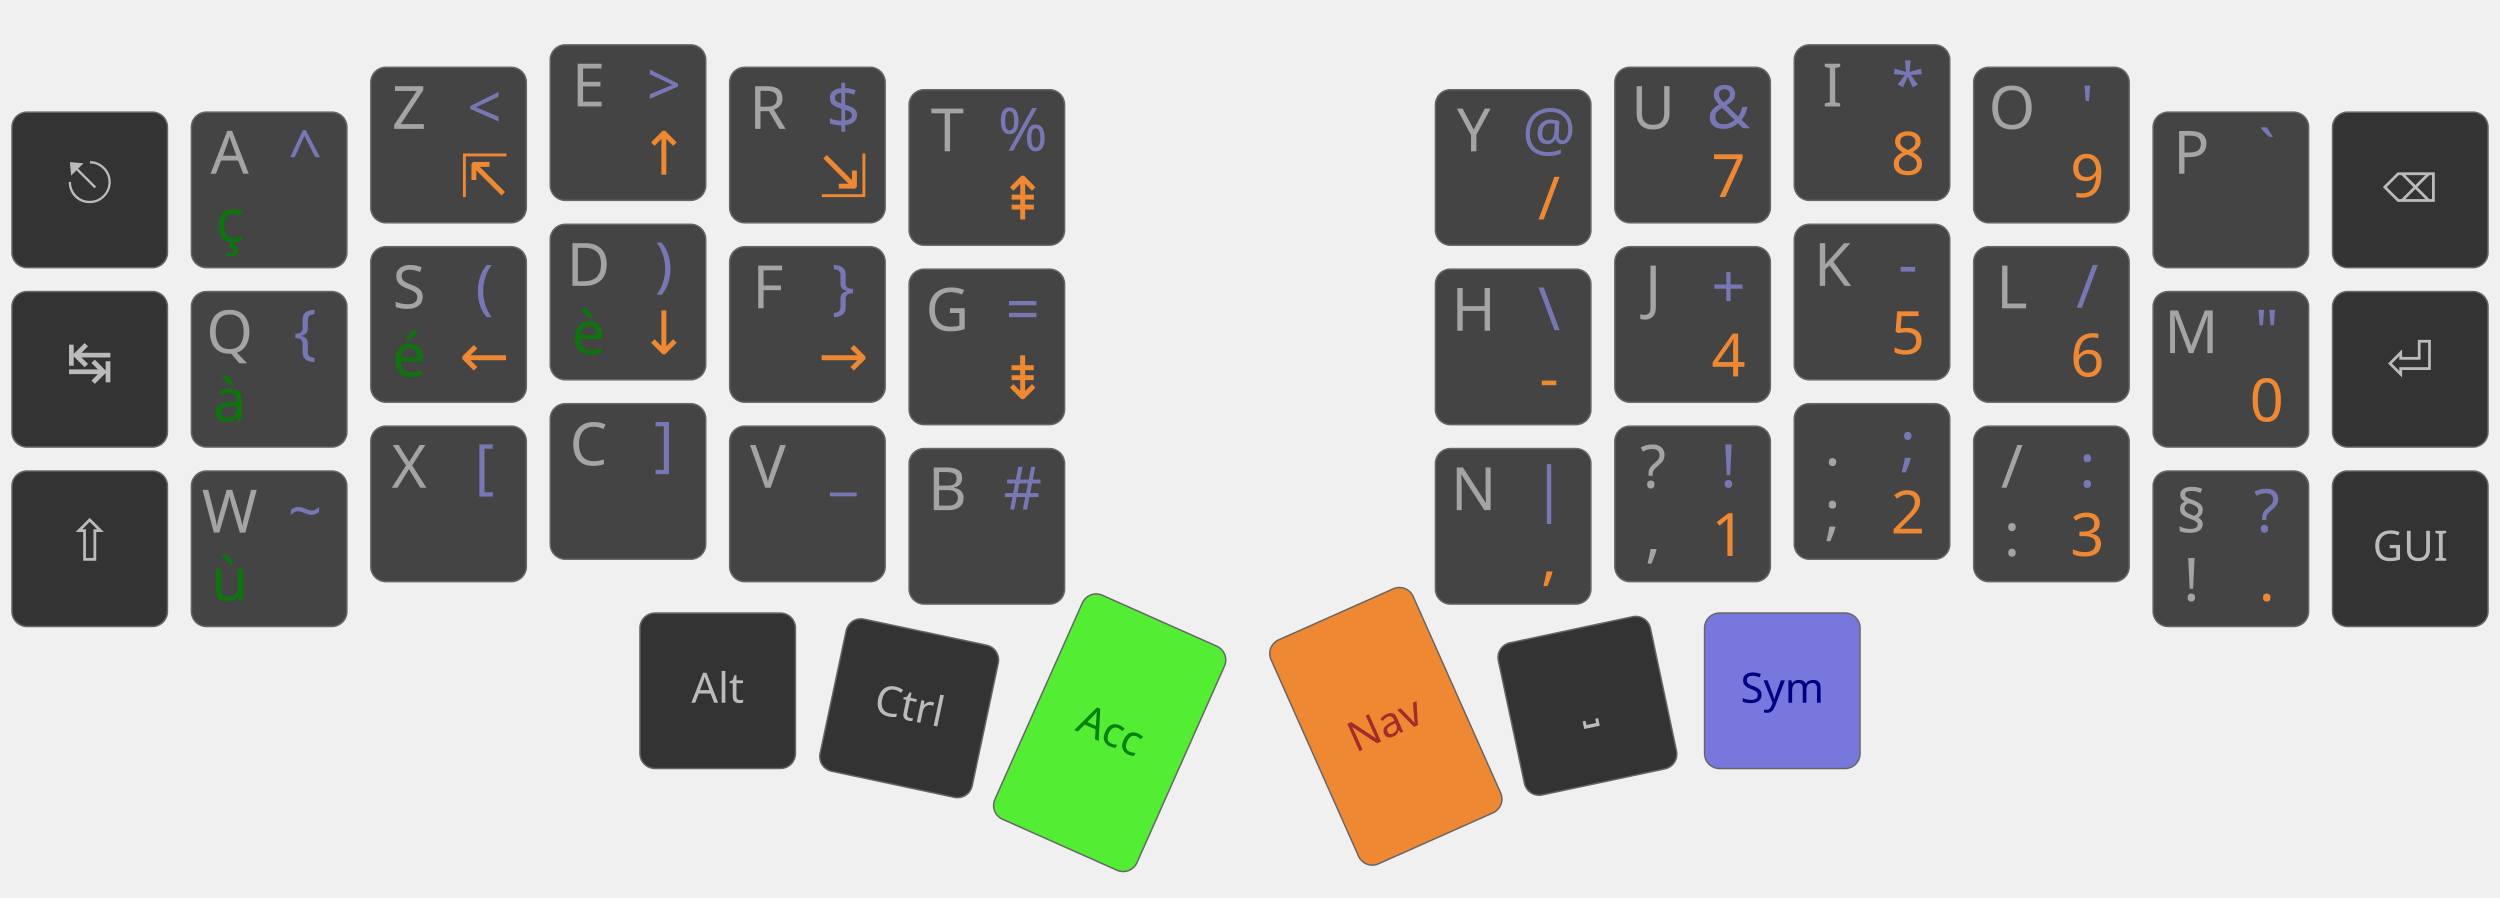
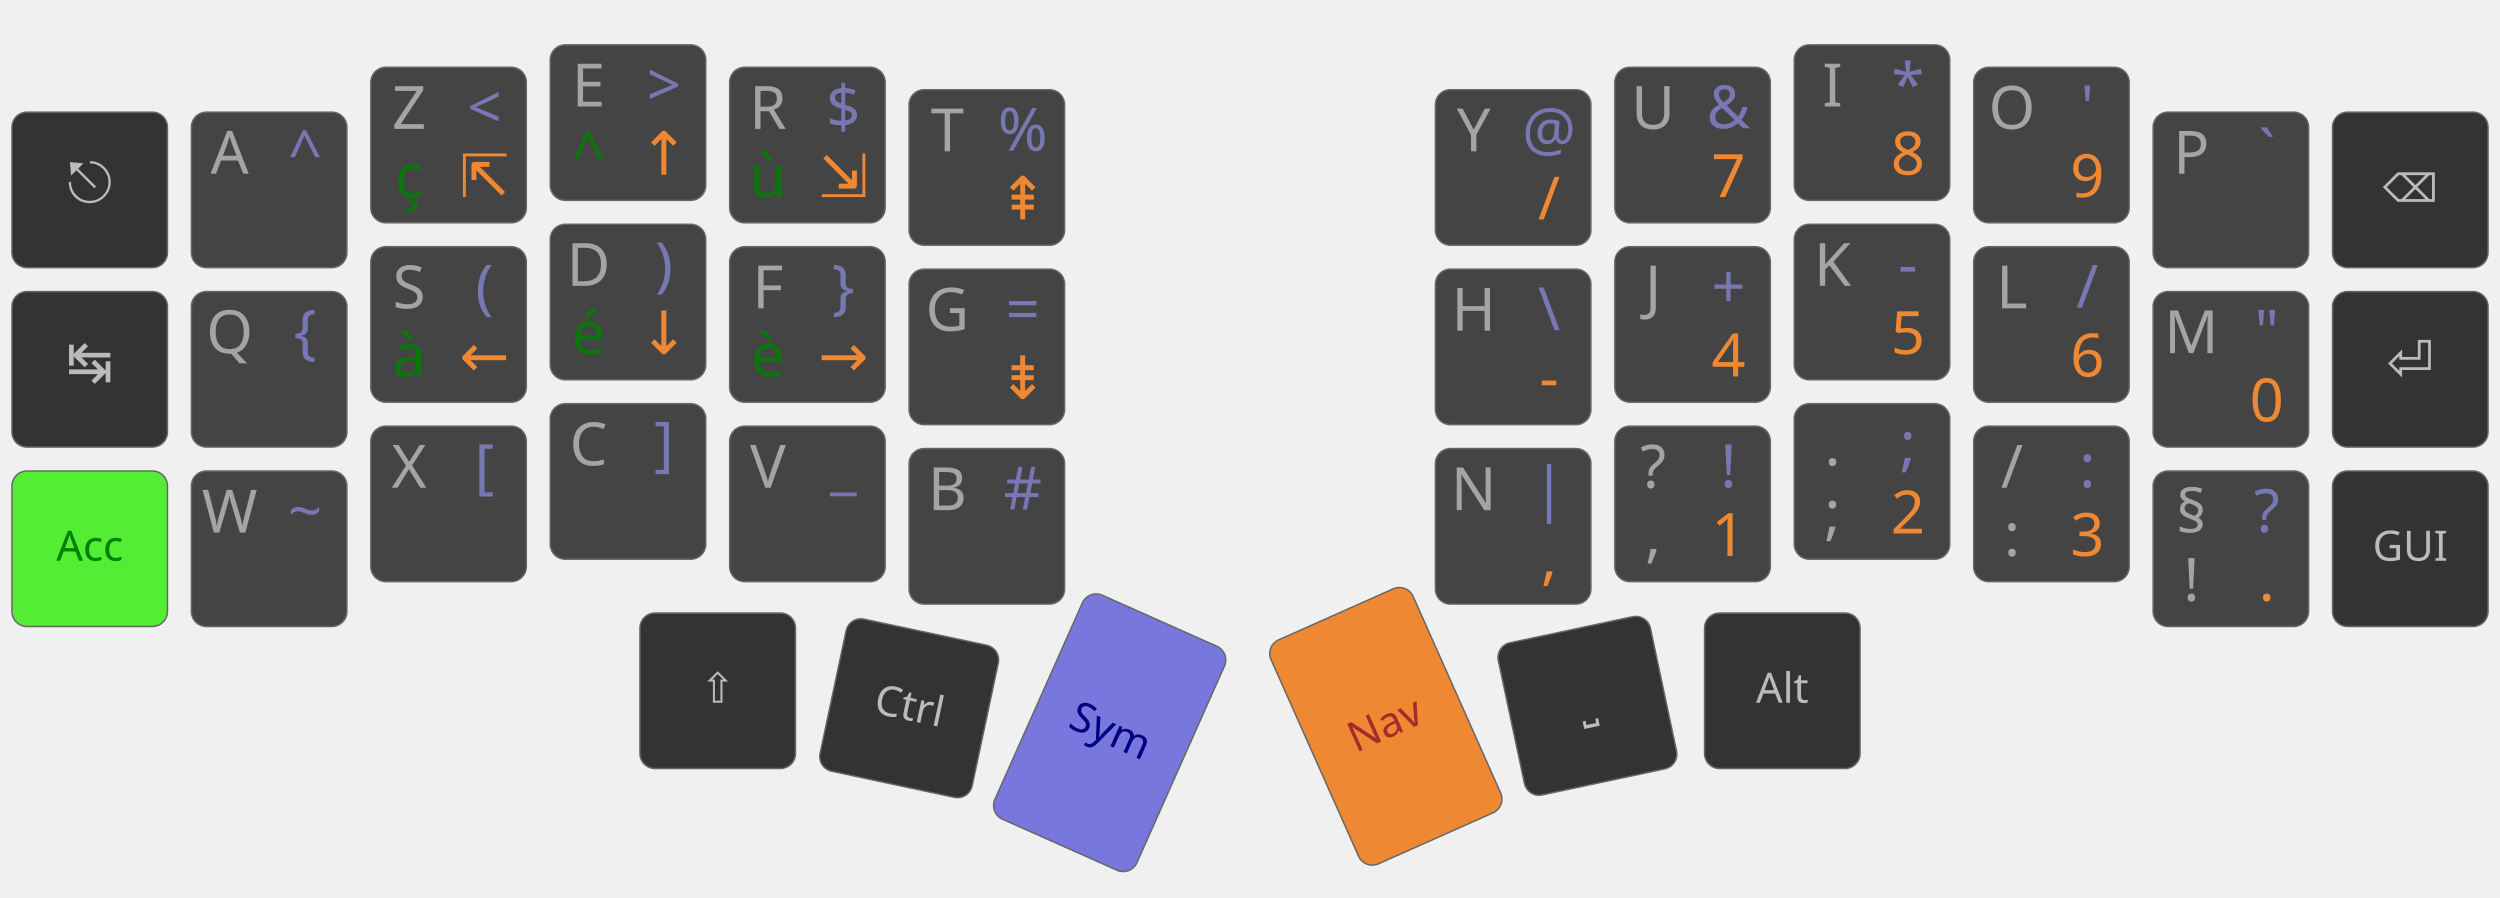
<svg xmlns="http://www.w3.org/2000/svg" viewBox="0 0 836 300">
  <style>
        rect, path {
        fill: #f8f8f8;
        fill: #fff;
        stroke: #666;
        stroke-width: .5px;
        }
        text {
        fill: #444;
        font: normal 20px sans-serif;
        text-align: center;
        text-anchor: middle;
        }

        .specialKey text { font-size: 14px; }
        .text            { font-size: 11px; }

        #left  { transform: translate(  4px, 15px); }
        #right { transform: translate(480px, 15px); }

        /* column stagger */

        .col_L { transform: translate(  0px, 22.5px); }
        .col_1 { transform: translate( 60px, 22.5px); }
        .col_2 { transform: translate(120px,  7.5px); }
        .col_3 { transform: translate(180px,  0.0px); }
        .col_4 { transform: translate(240px,  7.5px); }
        .col_5 { transform: translate(300px, 15.0px); }

        .col_6 { transform: translate(  0px, 15.0px); }
        .col_7 { transform: translate( 60px,  7.5px); }
        .col_8 { transform: translate(120px,  0.0px); }
        .col_9 { transform: translate(180px,  7.5px); }
        .col_0 { transform: translate(240px, 22.5px); }
        .col_R { transform: translate(300px, 22.5px); }

        /* XXX these thumb clusters have been positioned with magic numbers */

        .thb_3 { transform: translate(210px, 190px); }
        .thb_4 { transform: translate(280px, 191px); }
        .thb_5 { transform: translate(360px, 182px); }
        .thb_4 g { transform: rotate(12deg); }
        .thb_5 g { transform: rotate(24deg); }

        .thb_8 { transform: translate( 90px, 190px); }
        .thb_7 { transform: translate( 20px, 201px); }
        .thb_6 { transform: translate(-57px, 201px); }
        .thb_7 g { transform: rotate(-12deg); }
        .thb_6 g { transform: rotate(-24deg); }

        #sym rect { fill: #99f; }
        #nav rect { fill: #e83; }
        #acc rect { fill: #green; }
        .sym { fill: #44f; transform: translate(0, -23px); }
        .nav { fill: #e83; }
        .acc { fill: green; }

        .level1, .level2 { opacity: 0.8; }
        .sym             { opacity: 0.6; }

        .specialKey rect { fill: #333; }
        rect, path       { fill: #444; }
        text             { fill: #bbb; }
        .sym             { fill: #99f; }
        #sym rect        { fill: #77d; }
        #sym text        { fill: navy; }
        #nav text        { fill: brown;}
        #acc rect        { fill: #53ee33; }
        #acc text        { fill: green; }
    </style>
  <g id="left">
    <g class="col_L specialKey">
      <g transform="translate(0 0)">
        <rect width="52" height="52" rx="5" ry="5" />
        <text x="26" y="30" style="font-size: 19px;">⎋</text>
      </g>
      <g transform="translate(0 60)">
        <rect width="52" height="52" rx="5" ry="5" />
        <text x="26" y="30" style="font-size: 19px;">↹</text>
      </g>
-       <g transform="translate(0 120)">
-         <rect width="52" height="52" rx="5" ry="5" />
-         <text x="26" y="30" style="font-size: 19px;">⇧</text>
+       <g transform="translate(0 120)" class="specialKey" id="acc">
+         <g>
+           <rect width="52" height="52" rx="5" ry="5" />
+           <text x="26" y="30">Acc</text>
+         </g>
      </g>
    </g>
    <g class="col_1">
      <g transform="translate(0 0)">
        <rect width="52" height="52" rx="5" ry="5" />
-         <text x="12.8" y="43.4" class="level1 acc">ç</text>
        <text x="12.8" y="20.6" class="level2">A</text>
        <text x="38.0" y="43.4" class="sym">^</text>
      </g>
      <g transform="translate(0 60)">
        <rect width="52" height="52" rx="5" ry="5" />
-         <text x="12.8" y="43.4" class="level1 acc">à</text>
        <text x="12.8" y="20.6" class="level2">Q</text>
        <text x="38.0" y="43.4" class="sym">{</text>
      </g>
      <g transform="translate(0 120)">
        <rect width="52" height="52" rx="5" ry="5" />
-         <text x="12.8" y="43.4" class="level1 acc">ù</text>
        <text x="12.8" y="20.6" class="level2">W</text>
        <text x="38.0" y="43.4" class="sym">~</text>
        <text x="38.0" y="43.4" class="nav" />
      </g>
    </g>
    <g class="col_2">
      <g transform="translate(0 0)">
        <rect width="52" height="52" rx="5" ry="5" />
+         <text x="12.8" y="43.4" class="level1 acc">ç</text>
        <text x="12.8" y="20.6" class="level2">Z</text>
        <text x="38.0" y="43.4" class="sym">&lt;</text>
        <text x="38.0" y="43.4" class="nav">⇱</text>
      </g>
      <g transform="translate(0 60)">
        <rect width="52" height="52" rx="5" ry="5" />
-         <text x="12.8" y="43.4" class="level1 acc">é</text>
+         <text x="12.8" y="43.4" class="level1 acc">à</text>
        <text x="12.8" y="20.6" class="level2">S</text>
        <text x="38.0" y="43.4" class="sym">(</text>
        <text x="38.0" y="43.4" class="nav">←</text>
      </g>
      <g transform="translate(0 120)">
        <rect width="52" height="52" rx="5" ry="5" />
        <text x="12.8" y="20.6" class="level2">X</text>
        <text x="38.0" y="43.4" class="sym">[</text>
      </g>
    </g>
    <g class="col_3">
      <g transform="translate(0 0)">
        <rect width="52" height="52" rx="5" ry="5" />
+         <text x="12.8" y="43.4" class="level1 acc">^</text>
        <text x="12.8" y="20.6" class="level2">E</text>
        <text x="38.0" y="43.4" class="sym">&gt;</text>
        <text x="38.0" y="43.4" class="nav">↑</text>
      </g>
      <g transform="translate(0 60)">
        <rect width="52" height="52" rx="5" ry="5" />
-         <text x="12.8" y="43.4" class="level1 acc">è</text>
+         <text x="12.8" y="43.4" class="level1 acc">é</text>
        <text x="12.8" y="20.6" class="level2">D</text>
        <text x="38.0" y="43.4" class="sym">)</text>
        <text x="38.0" y="43.4" class="nav">↓</text>
      </g>
      <g transform="translate(0 120)">
        <rect width="52" height="52" rx="5" ry="5" />
        <text x="12.8" y="20.6" class="level2">C</text>
        <text x="38.0" y="43.4" class="sym">]</text>
      </g>
    </g>
    <g class="col_4">
      <g transform="translate(0 0)">
        <rect width="52" height="52" rx="5" ry="5" />
+         <text x="12.8" y="43.4" class="level1 acc">ù</text>
        <text x="12.8" y="20.6" class="level2">R</text>
        <text x="38.0" y="43.4" class="sym">$</text>
        <text x="38.0" y="43.4" class="nav">⇲</text>
      </g>
      <g transform="translate(0 60)">
        <rect width="52" height="52" rx="5" ry="5" />
-         <text x="12.8" y="20.6" class="level2">F</text>
+         <text x="12.8" y="43.4" class="level1 acc">è</text>E
+                 <text x="12.8" y="20.6" class="level2">F</text>
        <text x="38.0" y="43.4" class="sym">}</text>
        <text x="38.0" y="43.4" class="nav">→</text>
      </g>
      <g transform="translate(0 120)">
        <rect width="52" height="52" rx="5" ry="5" />
        <text x="12.8" y="20.6" class="level2">V</text>
        <text x="38.0" y="43.4" class="sym">_</text>
      </g>
    </g>
    <g class="col_5">
      <g transform="translate(0 0)">
        <rect width="52" height="52" rx="5" ry="5" />
        <text x="12.8" y="20.6" class="level2">T</text>
        <text x="38.0" y="43.4" class="sym">%</text>
        <text x="38.0" y="43.4" class="nav">⇞</text>
      </g>
      <g transform="translate(0 60)">
        <rect width="52" height="52" rx="5" ry="5" />
        <text x="12.8" y="20.6" class="level2">G</text>
        <text x="38.0" y="43.4" class="sym">=</text>
        <text x="38.0" y="43.4" class="nav">⇟</text>
      </g>
      <g transform="translate(0 120)">
        <rect width="52" height="52" rx="5" ry="5" />
        <text x="12.8" y="20.6" class="level2">B</text>
        <text x="38.0" y="43.4" class="sym">#</text>
      </g>
    </g>
    <g class="thb_3 specialKey">
      <g>
        <rect width="52" height="52" rx="5" ry="5" />
-         <text x="26" y="30">Alt</text>
+         <text x="26" y="30">⇧</text>
      </g>
    </g>
    <g class="thb_4 specialKey">
      <g>
        <rect width="52" height="52" rx="5" ry="5" />
        <text x="26" y="30">Ctrl</text>
      </g>
    </g>
-     <g class="thb_5 specialKey" id="acc">
+     <g class="thb_5 specialKey" id="sym">
      <g>
        <rect width="52" height="82" rx="5" ry="5" />
-         <text x="26" y="45">Acc</text>
+         <text x="26" y="45">Sym</text>
      </g>
    </g>
  </g>
  <g id="right">
    <g class="col_6">
      <g transform="translate(0 0)">
        <rect width="52" height="52" rx="5" ry="5" />
        <text x="12.8" y="20.6" class="level2">Y</text>
        <text x="38.0" y="43.4" class="sym">@</text>
        <text x="38.0" y="43.4" class="nav">/</text>
      </g>
      <g transform="translate(0 60)">
        <rect width="52" height="52" rx="5" ry="5" />
        <text x="12.8" y="20.6" class="level2">H</text>
        <text x="38.0" y="43.4" class="sym">\</text>
        <text x="38.0" y="43.4" class="nav">-</text>
      </g>
      <g transform="translate(0 120)">
        <rect width="52" height="52" rx="5" ry="5" />
        <text x="12.8" y="20.6" class="level2">N</text>
        <text x="38.0" y="43.4" class="sym">|</text>
        <text x="38.0" y="43.4" class="nav">,</text>
      </g>
    </g>
    <g class="col_7">
      <g transform="translate(0 0)">
        <rect width="52" height="52" rx="5" ry="5" />
        <text x="12.8" y="20.6" class="level2">U</text>
        <text x="38.0" y="43.4" class="sym">&amp;</text>
        <text x="38.0" y="43.4" class="nav">7</text>
      </g>
      <g transform="translate(0 60)">
        <rect width="52" height="52" rx="5" ry="5" />
        <text x="12.8" y="20.6" class="level2">J</text>
        <text x="38.0" y="43.4" class="sym">+</text>
        <text x="38.0" y="43.4" class="nav">4</text>
      </g>
      <g transform="translate(0 120)">
        <rect width="52" height="52" rx="5" ry="5" />
        <text x="12.8" y="43.4" class="level1">,</text>
        <text x="12.8" y="20.6" class="level2">?</text>
        <text x="38.0" y="43.4" class="sym">!</text>
        <text x="38.0" y="43.4" class="nav">1</text>
      </g>
    </g>
    <g class="col_8">
      <g transform="translate(0 0)">
        <rect width="52" height="52" rx="5" ry="5" />
        <text x="12.8" y="20.6" class="level2">I</text>
        <text x="38.0" y="43.4" class="sym">*</text>
        <text x="38.0" y="43.4" class="nav">8</text>
      </g>
      <g transform="translate(0 60)">
        <rect width="52" height="52" rx="5" ry="5" />
        <text x="12.8" y="20.6" class="level2">K</text>
        <text x="38.0" y="43.4" class="sym">-</text>
        <text x="38.0" y="43.4" class="nav">5</text>
      </g>
      <g transform="translate(0 120)">
        <rect width="52" height="52" rx="5" ry="5" />
        <text x="12.8" y="43.4" class="level1">;</text>
        <text x="12.8" y="20.6" class="level2">.</text>
        <text x="38.0" y="43.4" class="sym">;</text>
        <text x="38.0" y="43.4" class="nav">2</text>
      </g>
    </g>
    <g class="col_9">
      <g transform="translate(0 0)">
        <rect width="52" height="52" rx="5" ry="5" />
        <text x="12.8" y="20.6" class="level2">O</text>
        <text x="38.0" y="43.4" class="sym">'</text>
        <text x="38.0" y="43.4" class="nav">9</text>
      </g>
      <g transform="translate(0 60)">
        <rect width="52" height="52" rx="5" ry="5" />
        <text x="12.8" y="20.6" class="level2">L</text>
        <text x="38.0" y="43.4" class="sym">/</text>
        <text x="38.0" y="43.4" class="nav">6</text>
      </g>
      <g transform="translate(0 120)">
        <rect width="52" height="52" rx="5" ry="5" />
        <text x="12.8" y="43.4" class="level1">:</text>
        <text x="12.8" y="20.6" class="level2">/</text>
        <text x="38.0" y="43.4" class="sym">:</text>
        <text x="38.0" y="43.4" class="nav">3</text>
      </g>
    </g>
    <g class="col_0">
      <g transform="translate(0 0)">
        <rect width="52" height="52" rx="5" ry="5" />
        <text x="12.8" y="20.6" class="level2">P</text>
        <text x="38.0" y="43.4" class="sym">`</text>
        <text x="38.0" y="43.4" class="nav" />
      </g>
      <g transform="translate(0 60)">
        <rect width="52" height="52" rx="5" ry="5" />
        <text x="12.8" y="20.6" class="level2">M</text>
        <text x="38.0" y="43.4" class="sym">"</text>
        <text x="38.0" y="43.4" class="nav">0</text>
      </g>
      <g transform="translate(0 120)">
        <rect width="52" height="52" rx="5" ry="5" />
        <text x="12.8" y="43.4" class="level1">!</text>
        <text x="12.8" y="20.6" class="level2">§</text>
        <text x="38.0" y="43.4" class="sym">?</text>
        <text x="38.0" y="43.4" class="nav">.</text>
      </g>
    </g>
    <g class="col_R specialKey">
      <g transform="translate(0 0)">
        <rect width="52" height="52" rx="5" ry="5" />
        <text x="26" y="30" style="font-size: 13px;">⌫</text>
      </g>
      <g transform="translate(0 60)">
        <rect width="52" height="52" rx="5" ry="5" />
        <text x="26" y="30" style="font-size: 19px;">⏎</text>
      </g>
      <g transform="translate(0 120)">
        <rect width="52" height="52" rx="5" ry="5" />
        <text x="26" y="30">GUI</text>
      </g>
    </g>
    <g class="thb_6 specialKey" id="nav">
      <g>
        <rect width="52" height="82" rx="5" ry="5" />
        <text x="26" y="45">Nav</text>
      </g>
    </g>
    <g class="thb_7 specialKey">
      <g>
        <rect width="52" height="52" rx="5" ry="5" />
        <text x="26" y="30">⎵</text>
      </g>
    </g>
-     <g class="thb_8 specialKey" id="sym">
-       <g>
-         <rect width="52" height="52" rx="5" ry="5" />
-         <text x="26" y="30">Sym</text>
+     <g class="thb_8 specialKey">
+       <g>
+         <rect width="52" height="52" rx="5" ry="5" />
+         <text x="26" y="30">Alt</text>
      </g>
    </g>
  </g>
</svg>
